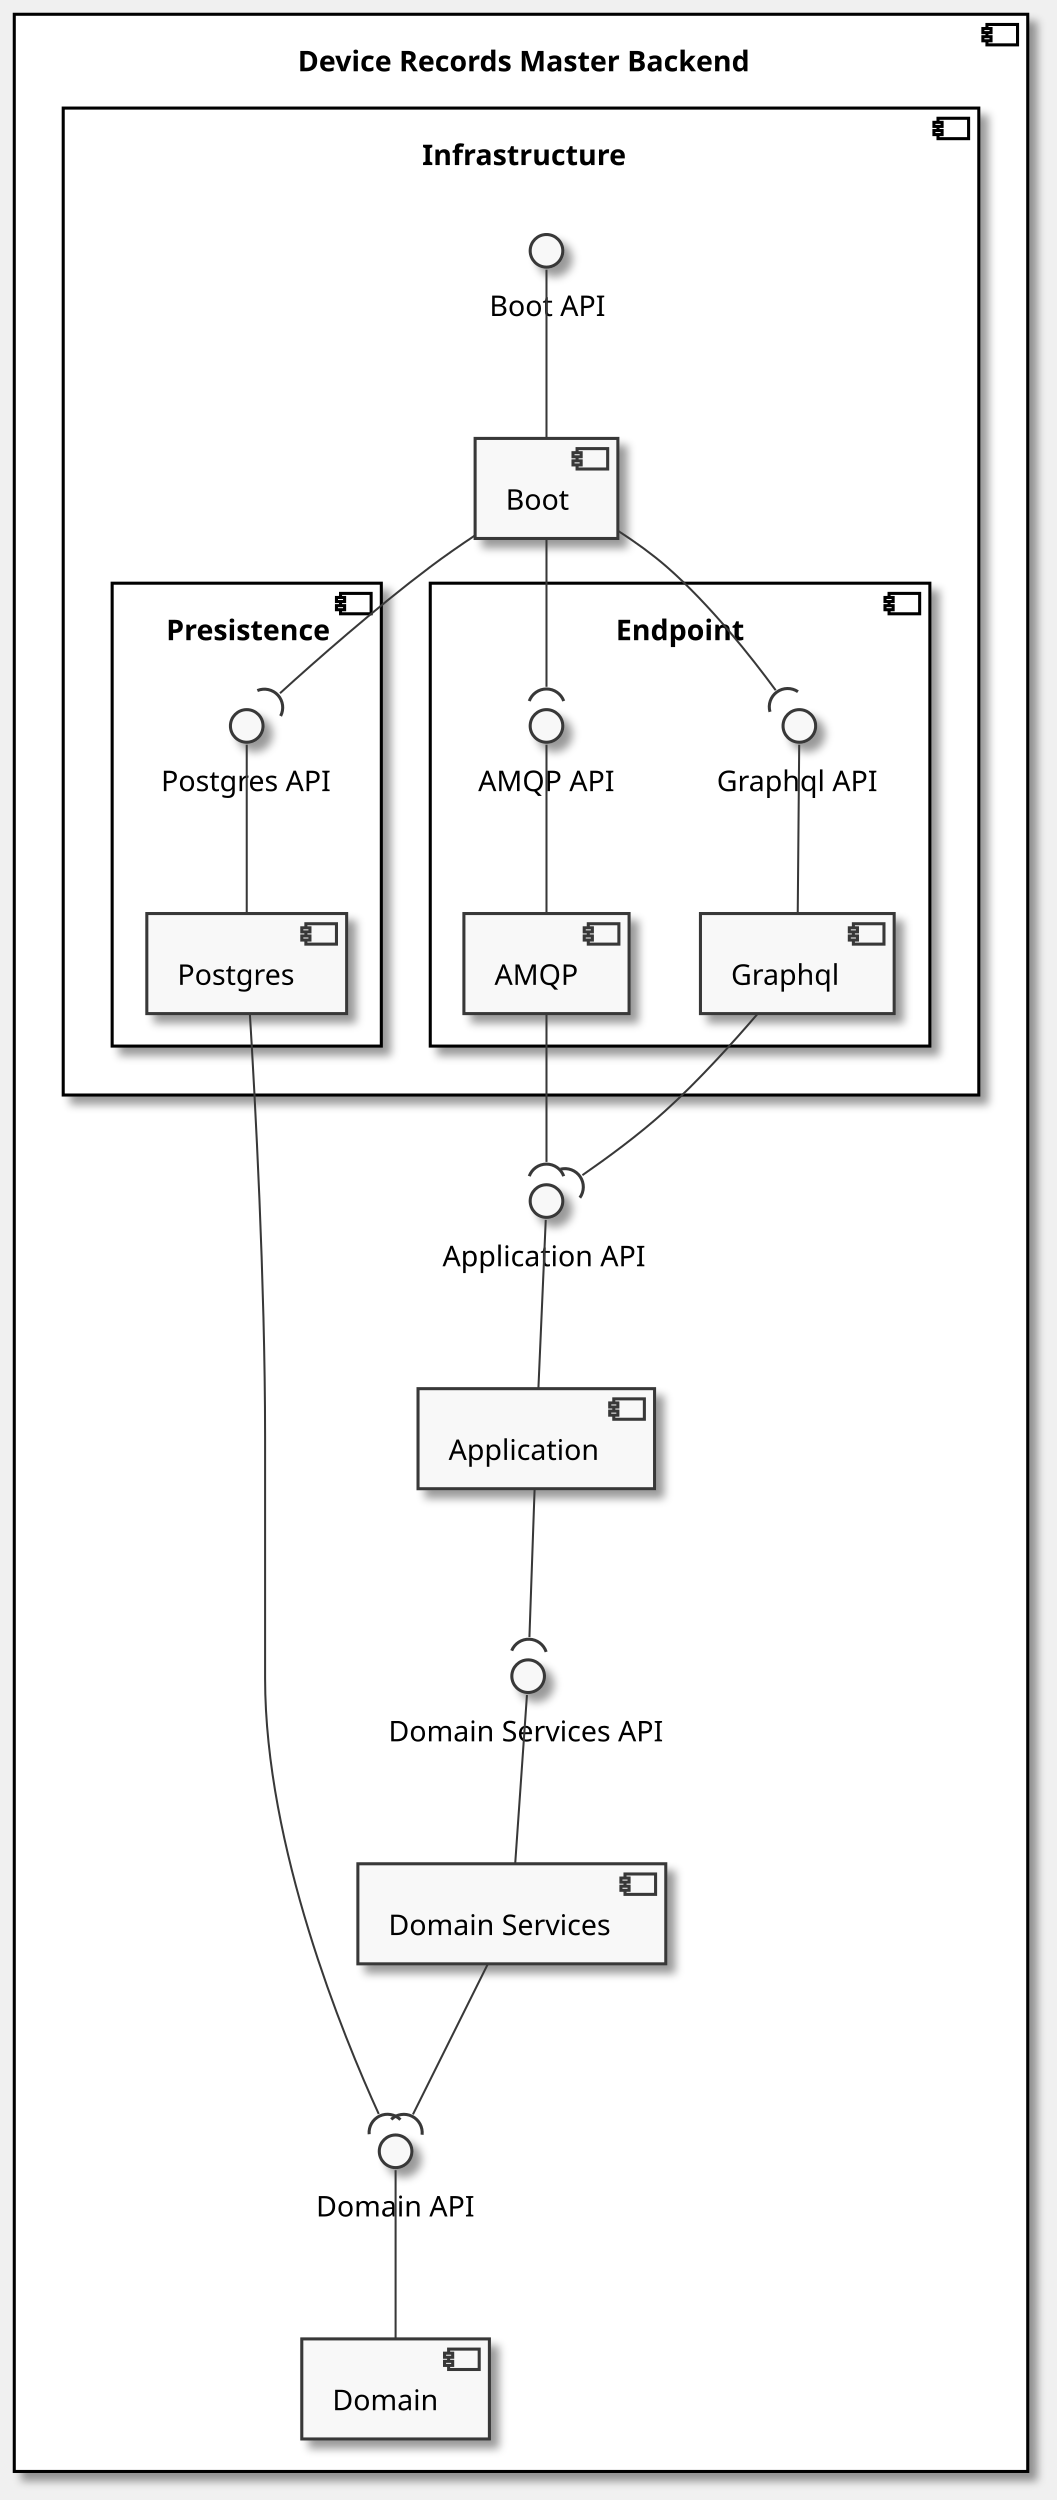
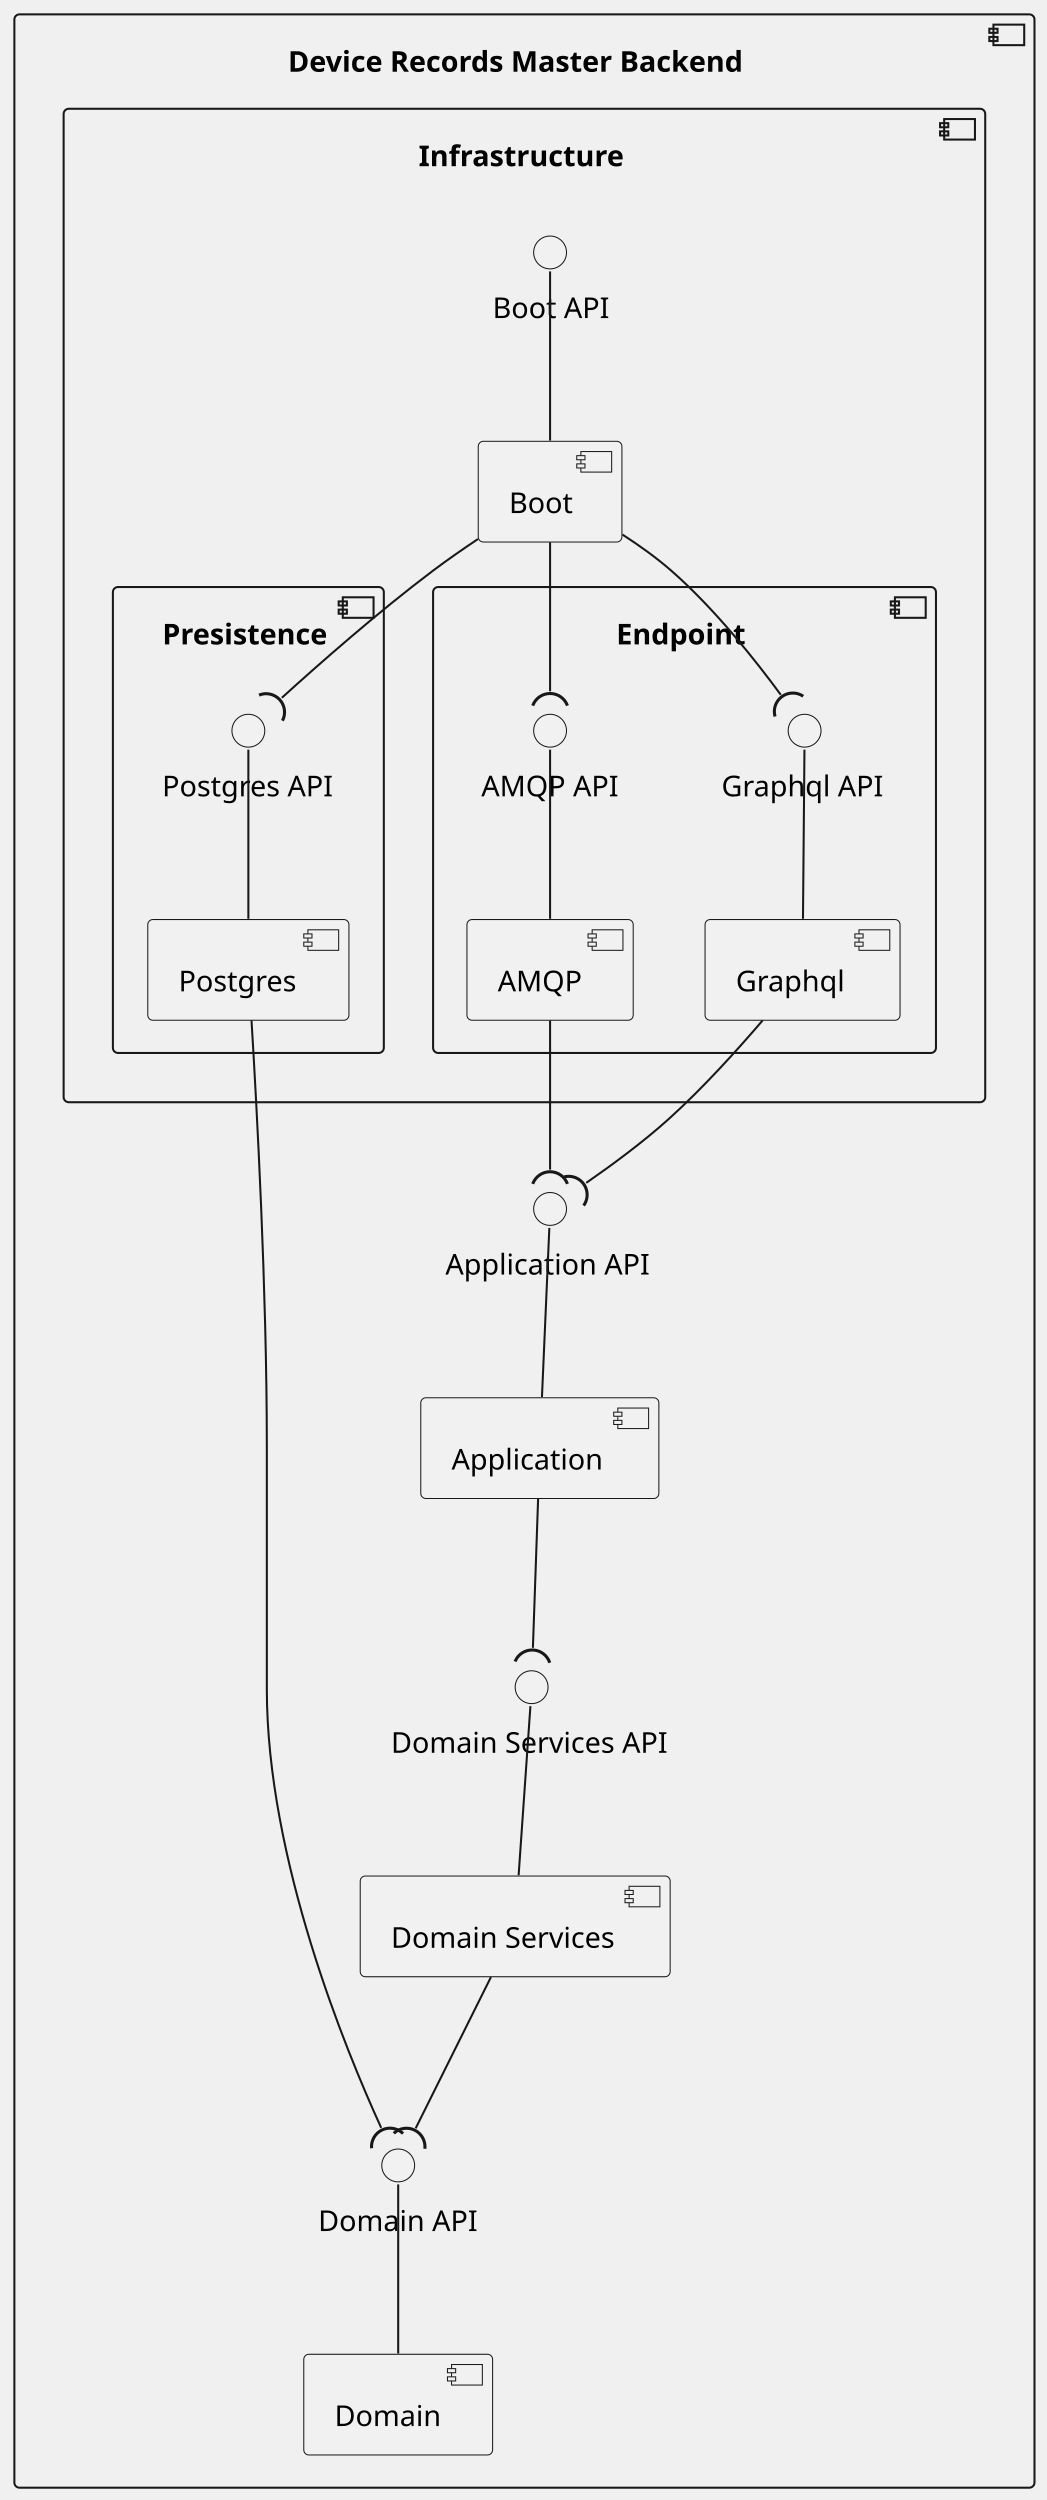
- <svg xmlns="http://www.w3.org/2000/svg" contentScriptType="application/ecmascript" contentStyleType="text/css" height="1226px" preserveAspectRatio="none" style="width:518px;height:1226px;background:#FFFFFF;" version="1.1" viewBox="0 0 518 1226" width="518px" zoomAndPan="magnify">
-   <defs>
-     <filter height="300%" id="f4bh5ovp773ag" width="300%" x="-1" y="-1">
-       <feGaussianBlur result="blurOut" stdDeviation="2.0" />
-       <feColorMatrix in="blurOut" result="blurOut2" type="matrix" values="0 0 0 0 0 0 0 0 0 0 0 0 0 0 0 0 0 0 .4 0" />
-       <feOffset dx="4.0" dy="4.0" in="blurOut2" result="blurOut3" />
-       <feBlend in="SourceGraphic" in2="blurOut3" mode="normal" />
-     </filter>
-   </defs>
+ <svg xmlns="http://www.w3.org/2000/svg" contentStyleType="text/css" height="1218px" preserveAspectRatio="none" style="width:510px;height:1218px;background:#FFFFFF;" version="1.1" viewBox="0 0 510 1218" width="510px" zoomAndPan="magnify">
+   <defs />
  <g>
-     <rect fill="#FFFFFF" filter="url(#f4bh5ovp773ag)" height="1205" style="stroke:#000000;stroke-width:1.5;" width="497" x="7" y="7" />
-     <rect fill="#FFFFFF" height="10" style="stroke:#000000;stroke-width:1.5;" width="15" x="484" y="12" />
-     <rect fill="#FFFFFF" height="2" style="stroke:#000000;stroke-width:1.5;" width="4" x="482" y="14" />
-     <rect fill="#FFFFFF" height="2" style="stroke:#000000;stroke-width:1.5;" width="4" x="482" y="18" />
-     <text fill="#000000" font-family="sans-serif" font-size="14" font-weight="bold" lengthAdjust="spacing" textLength="219" x="146" y="34.966">Device Records Master Backend</text>
-     <rect fill="#FFFFFF" filter="url(#f4bh5ovp773ag)" height="484" style="stroke:#000000;stroke-width:1.5;" width="449" x="31" y="53" />
-     <rect fill="#FFFFFF" height="10" style="stroke:#000000;stroke-width:1.5;" width="15" x="460" y="58" />
-     <rect fill="#FFFFFF" height="2" style="stroke:#000000;stroke-width:1.5;" width="4" x="458" y="60" />
-     <rect fill="#FFFFFF" height="2" style="stroke:#000000;stroke-width:1.5;" width="4" x="458" y="64" />
-     <text fill="#000000" font-family="sans-serif" font-size="14" font-weight="bold" lengthAdjust="spacing" textLength="97" x="207" y="80.966">Infrastructure</text>
-     <rect fill="#FFFFFF" filter="url(#f4bh5ovp773ag)" height="227" style="stroke:#000000;stroke-width:1.5;" width="132" x="55" y="286" />
-     <rect fill="#FFFFFF" height="10" style="stroke:#000000;stroke-width:1.5;" width="15" x="167" y="291" />
-     <rect fill="#FFFFFF" height="2" style="stroke:#000000;stroke-width:1.5;" width="4" x="165" y="293" />
-     <rect fill="#FFFFFF" height="2" style="stroke:#000000;stroke-width:1.5;" width="4" x="165" y="297" />
-     <text fill="#000000" font-family="sans-serif" font-size="14" font-weight="bold" lengthAdjust="spacing" textLength="79" x="81.5" y="313.966">Presistence</text>
-     <rect fill="#FFFFFF" filter="url(#f4bh5ovp773ag)" height="227" style="stroke:#000000;stroke-width:1.5;" width="245" x="211" y="286" />
-     <rect fill="#FFFFFF" height="10" style="stroke:#000000;stroke-width:1.5;" width="15" x="436" y="291" />
-     <rect fill="#FFFFFF" height="2" style="stroke:#000000;stroke-width:1.5;" width="4" x="434" y="293" />
-     <rect fill="#FFFFFF" height="2" style="stroke:#000000;stroke-width:1.5;" width="4" x="434" y="297" />
-     <text fill="#000000" font-family="sans-serif" font-size="14" font-weight="bold" lengthAdjust="spacing" textLength="63" x="302" y="313.966">Endpoint</text>
-     <rect fill="#F8F8F8" filter="url(#f4bh5ovp773ag)" height="49.068" style="stroke:#383838;stroke-width:1.5;" width="116" x="205" y="681" />
-     <rect fill="#F8F8F8" height="10" style="stroke:#383838;stroke-width:1.5;" width="15" x="301" y="686" />
-     <rect fill="#F8F8F8" height="2" style="stroke:#383838;stroke-width:1.5;" width="4" x="299" y="688" />
-     <rect fill="#F8F8F8" height="2" style="stroke:#383838;stroke-width:1.5;" width="4" x="299" y="692" />
-     <text fill="#000000" font-family="sans-serif" font-size="14" lengthAdjust="spacing" textLength="76" x="220" y="715.966">Application</text>
-     <rect fill="#F8F8F8" filter="url(#f4bh5ovp773ag)" height="49.068" style="stroke:#383838;stroke-width:1.5;" width="92" x="148" y="1147" />
-     <rect fill="#F8F8F8" height="10" style="stroke:#383838;stroke-width:1.5;" width="15" x="220" y="1152" />
-     <rect fill="#F8F8F8" height="2" style="stroke:#383838;stroke-width:1.5;" width="4" x="218" y="1154" />
-     <rect fill="#F8F8F8" height="2" style="stroke:#383838;stroke-width:1.5;" width="4" x="218" y="1158" />
-     <text fill="#000000" font-family="sans-serif" font-size="14" lengthAdjust="spacing" textLength="52" x="163" y="1181.966">Domain</text>
-     <rect fill="#F8F8F8" filter="url(#f4bh5ovp773ag)" height="49.068" style="stroke:#383838;stroke-width:1.5;" width="151" x="175.5" y="914" />
-     <rect fill="#F8F8F8" height="10" style="stroke:#383838;stroke-width:1.5;" width="15" x="306.5" y="919" />
-     <rect fill="#F8F8F8" height="2" style="stroke:#383838;stroke-width:1.5;" width="4" x="304.5" y="921" />
-     <rect fill="#F8F8F8" height="2" style="stroke:#383838;stroke-width:1.5;" width="4" x="304.5" y="925" />
-     <text fill="#000000" font-family="sans-serif" font-size="14" lengthAdjust="spacing" textLength="111" x="190.5" y="948.966">Domain Services</text>
-     <ellipse cx="268" cy="589" fill="#F8F8F8" filter="url(#f4bh5ovp773ag)" rx="8" ry="8" style="stroke:#383838;stroke-width:1.5;" />
-     <text fill="#000000" font-family="sans-serif" font-size="14" lengthAdjust="spacing" textLength="102" x="217" y="620.966">Application API</text>
-     <ellipse cx="194" cy="1055" fill="#F8F8F8" filter="url(#f4bh5ovp773ag)" rx="8" ry="8" style="stroke:#383838;stroke-width:1.5;" />
-     <text fill="#000000" font-family="sans-serif" font-size="14" lengthAdjust="spacing" textLength="78" x="155" y="1086.966">Domain API</text>
-     <ellipse cx="259" cy="822" fill="#F8F8F8" filter="url(#f4bh5ovp773ag)" rx="8" ry="8" style="stroke:#383838;stroke-width:1.5;" />
-     <text fill="#000000" font-family="sans-serif" font-size="14" lengthAdjust="spacing" textLength="137" x="190.5" y="853.966">Domain Services API</text>
-     <rect fill="#F8F8F8" filter="url(#f4bh5ovp773ag)" height="49.068" style="stroke:#383838;stroke-width:1.5;" width="70" x="233" y="215" />
-     <rect fill="#F8F8F8" height="10" style="stroke:#383838;stroke-width:1.5;" width="15" x="283" y="220" />
-     <rect fill="#F8F8F8" height="2" style="stroke:#383838;stroke-width:1.5;" width="4" x="281" y="222" />
-     <rect fill="#F8F8F8" height="2" style="stroke:#383838;stroke-width:1.5;" width="4" x="281" y="226" />
-     <text fill="#000000" font-family="sans-serif" font-size="14" lengthAdjust="spacing" textLength="30" x="248" y="249.966">Boot</text>
-     <ellipse cx="268" cy="123" fill="#F8F8F8" filter="url(#f4bh5ovp773ag)" rx="8" ry="8" style="stroke:#383838;stroke-width:1.5;" />
-     <text fill="#000000" font-family="sans-serif" font-size="14" lengthAdjust="spacing" textLength="56" x="240" y="154.966">Boot API</text>
-     <rect fill="#F8F8F8" filter="url(#f4bh5ovp773ag)" height="49.068" style="stroke:#383838;stroke-width:1.5;" width="98" x="72" y="448" />
-     <rect fill="#F8F8F8" height="10" style="stroke:#383838;stroke-width:1.5;" width="15" x="150" y="453" />
-     <rect fill="#F8F8F8" height="2" style="stroke:#383838;stroke-width:1.5;" width="4" x="148" y="455" />
-     <rect fill="#F8F8F8" height="2" style="stroke:#383838;stroke-width:1.5;" width="4" x="148" y="459" />
-     <text fill="#000000" font-family="sans-serif" font-size="14" lengthAdjust="spacing" textLength="58" x="87" y="482.966">Postgres</text>
-     <ellipse cx="121" cy="356" fill="#F8F8F8" filter="url(#f4bh5ovp773ag)" rx="8" ry="8" style="stroke:#383838;stroke-width:1.5;" />
-     <text fill="#000000" font-family="sans-serif" font-size="14" lengthAdjust="spacing" textLength="84" x="79" y="387.966">Postgres API</text>
-     <rect fill="#F8F8F8" filter="url(#f4bh5ovp773ag)" height="49.068" style="stroke:#383838;stroke-width:1.5;" width="95" x="343.5" y="448" />
-     <rect fill="#F8F8F8" height="10" style="stroke:#383838;stroke-width:1.5;" width="15" x="418.5" y="453" />
-     <rect fill="#F8F8F8" height="2" style="stroke:#383838;stroke-width:1.5;" width="4" x="416.5" y="455" />
-     <rect fill="#F8F8F8" height="2" style="stroke:#383838;stroke-width:1.5;" width="4" x="416.5" y="459" />
-     <text fill="#000000" font-family="sans-serif" font-size="14" lengthAdjust="spacing" textLength="55" x="358.5" y="482.966">Graphql</text>
-     <rect fill="#F8F8F8" filter="url(#f4bh5ovp773ag)" height="49.068" style="stroke:#383838;stroke-width:1.5;" width="81" x="227.5" y="448" />
-     <rect fill="#F8F8F8" height="10" style="stroke:#383838;stroke-width:1.5;" width="15" x="288.5" y="453" />
-     <rect fill="#F8F8F8" height="2" style="stroke:#383838;stroke-width:1.5;" width="4" x="286.5" y="455" />
-     <rect fill="#F8F8F8" height="2" style="stroke:#383838;stroke-width:1.5;" width="4" x="286.5" y="459" />
-     <text fill="#000000" font-family="sans-serif" font-size="14" lengthAdjust="spacing" textLength="41" x="242.5" y="482.966">AMQP</text>
-     <ellipse cx="392" cy="356" fill="#F8F8F8" filter="url(#f4bh5ovp773ag)" rx="8" ry="8" style="stroke:#383838;stroke-width:1.5;" />
-     <text fill="#000000" font-family="sans-serif" font-size="14" lengthAdjust="spacing" textLength="81" x="351.5" y="387.966">Graphql API</text>
-     <ellipse cx="268" cy="356" fill="#F8F8F8" filter="url(#f4bh5ovp773ag)" rx="8" ry="8" style="stroke:#383838;stroke-width:1.5;" />
-     <text fill="#000000" font-family="sans-serif" font-size="14" lengthAdjust="spacing" textLength="67" x="234.5" y="387.966">AMQP API</text>
-     <path d="M391.93,365.23 C391.78,382.26 391.43,421.89 391.21,447.65 " fill="none" id="GRAPH_API-GRAPH" style="stroke:#383838;stroke-width:1.0;" />
-     <path d="M194,1064.23 C194,1081.26 194,1120.89 194,1146.65 " fill="none" id="DOM_API-DOM" style="stroke:#383838;stroke-width:1.0;" />
-     <path d="M258.42,831.23 C257.24,848.26 254.47,887.89 252.67,913.65 " fill="none" id="DOM_SERV_API-DOM_SERV" style="stroke:#383838;stroke-width:1.0;" />
-     <path d="M121,365.23 C121,382.26 121,421.89 121,447.65 " fill="none" id="POSTG_API-POSTG" style="stroke:#383838;stroke-width:1.0;" />
-     <path d="M268,365.23 C268,382.26 268,421.89 268,447.65 " fill="none" id="AMQP_API-AMQP" style="stroke:#383838;stroke-width:1.0;" />
-     <path d="M267.64,598.23 C266.9,615.26 265.17,654.89 264.04,680.65 " fill="none" id="APP_API-APP" style="stroke:#383838;stroke-width:1.0;" />
-     <path d="M268,132.23 C268,149.26 268,188.89 268,214.65 " fill="none" id="BOOT_API-BOOT" style="stroke:#383838;stroke-width:1.0;" />
-     <path d="M268,497.22 C268,518.8 268,550.18 268,569.82 " fill="none" id="AMQP-to-APP_API" style="stroke:#383838;stroke-width:1.0;" />
-     <path d="M276.457,576.792 A9,9 0 0 0 259.543 576.792" style="stroke:#383838;stroke-width:1.5;fill:none;" />
-     <path d="M122.53,497.1 C125.09,538.89 130,628.65 130,704.5 C130,704.5 130,704.5 130,823 C130,905.54 168.42,998.85 185.73,1036.69 " fill="none" id="POSTG-to-DOM_API" style="stroke:#383838;stroke-width:1.0;" />
-     <path d="M196.365,1039.477 A9,9 0 0 0 181.034 1046.623" style="stroke:#383838;stroke-width:1.5;fill:none;" />
-     <path d="M371.58,497.12 C359.19,511.6 342.42,530.14 326,545 C313.24,556.55 297.48,568.08 285.61,576.29 " fill="none" id="GRAPH-to-APP_API" style="stroke:#383838;stroke-width:1.0;" />
-     <path d="M284.356,587.369 A9,9 0 0 0 274.857 573.374" style="stroke:#383838;stroke-width:1.5;fill:none;" />
-     <path d="M262.17,730.22 C261.42,751.8 260.32,783.18 259.63,802.82 " fill="none" id="APP-to-DOM_SERV_API" style="stroke:#383838;stroke-width:1.0;" />
-     <path d="M267.842,810.096 A9,9 0 0 0 250.938 809.491" style="stroke:#383838;stroke-width:1.5;fill:none;" />
-     <path d="M239.19,963.22 C228.25,985.2 212.24,1017.36 202.51,1036.91 " fill="none" id="DOM_SERV-to-DOM_API" style="stroke:#383838;stroke-width:1.0;" />
-     <path d="M206.993,1046.882 A9,9 0 0 0 191.85 1039.347" style="stroke:#383838;stroke-width:1.5;fill:none;" />
-     <path d="M303.26,260.44 C311.4,265.71 319.78,271.69 327,278 C348.12,296.45 368.28,321.99 380.4,338.5 " fill="none" id="BOOT-to-GRAPH_API" style="stroke:#383838;stroke-width:1.0;" />
-     <path d="M391.324,339.21 A9,9 0 0 0 377.598 349.094" style="stroke:#383838;stroke-width:1.5;fill:none;" />
-     <path d="M232.86,262.62 C225.52,267.52 217.91,272.8 211,278 C184.17,298.18 154.95,323.94 137.31,339.96 " fill="none" id="BOOT-to-POSTG_API" style="stroke:#383838;stroke-width:1.0;" />
-     <path d="M137.619,351.133 A9,9 0 0 0 126.203 338.652" style="stroke:#383838;stroke-width:1.5;fill:none;" />
-     <path d="M268,264.22 C268,285.8 268,317.18 268,336.82 " fill="none" id="BOOT-to-AMQP_API" style="stroke:#383838;stroke-width:1.0;" />
-     <path d="M276.457,343.792 A9,9 0 0 0 259.543 343.792" style="stroke:#383838;stroke-width:1.5;fill:none;" />
+     <g id="cluster_Device Records Master Backend">
+       <rect height="1205" rx="2.5" ry="2.5" style="stroke:#181818;stroke-width:1.0;fill:none;" width="497" x="7" y="7" />
+       <rect height="10" style="stroke:#181818;stroke-width:1.0;fill:none;" width="15" x="484" y="12" />
+       <rect height="2" style="stroke:#181818;stroke-width:1.0;fill:none;" width="4" x="482" y="14" />
+       <rect height="2" style="stroke:#181818;stroke-width:1.0;fill:none;" width="4" x="482" y="18" />
+       <text fill="#000000" font-family="sans-serif" font-size="14" font-weight="bold" lengthAdjust="spacing" textLength="230.375" x="140.312" y="34.966">Device Records Master Backend</text>
+     </g>
+     <g id="cluster_INFRA">
+       <rect height="484" rx="2.5" ry="2.5" style="stroke:#181818;stroke-width:1.0;fill:none;" width="449" x="31" y="53" />
+       <rect height="10" style="stroke:#181818;stroke-width:1.0;fill:none;" width="15" x="460" y="58" />
+       <rect height="2" style="stroke:#181818;stroke-width:1.0;fill:none;" width="4" x="458" y="60" />
+       <rect height="2" style="stroke:#181818;stroke-width:1.0;fill:none;" width="4" x="458" y="64" />
+       <text fill="#000000" font-family="sans-serif" font-size="14" font-weight="bold" lengthAdjust="spacing" textLength="103.125" x="203.938" y="80.966">Infrastructure</text>
+     </g>
+     <g id="cluster_PERSIST">
+       <rect height="227" rx="2.5" ry="2.5" style="stroke:#181818;stroke-width:1.0;fill:none;" width="132" x="55" y="286" />
+       <rect height="10" style="stroke:#181818;stroke-width:1.0;fill:none;" width="15" x="167" y="291" />
+       <rect height="2" style="stroke:#181818;stroke-width:1.0;fill:none;" width="4" x="165" y="293" />
+       <rect height="2" style="stroke:#181818;stroke-width:1.0;fill:none;" width="4" x="165" y="297" />
+       <text fill="#000000" font-family="sans-serif" font-size="14" font-weight="bold" lengthAdjust="spacing" textLength="83.812" x="79.094" y="313.966">Presistence</text>
+     </g>
+     <g id="cluster_ENDPOINT">
+       <rect height="227" rx="2.5" ry="2.5" style="stroke:#181818;stroke-width:1.0;fill:none;" width="245" x="211" y="286" />
+       <rect height="10" style="stroke:#181818;stroke-width:1.0;fill:none;" width="15" x="436" y="291" />
+       <rect height="2" style="stroke:#181818;stroke-width:1.0;fill:none;" width="4" x="434" y="293" />
+       <rect height="2" style="stroke:#181818;stroke-width:1.0;fill:none;" width="4" x="434" y="297" />
+       <text fill="#000000" font-family="sans-serif" font-size="14" font-weight="bold" lengthAdjust="spacing" textLength="66.5" x="300.25" y="313.966">Endpoint</text>
+     </g>
+     <g id="elem_APP">
+       <rect fill="#F1F1F1" height="49.068" rx="2.5" ry="2.5" style="stroke:#181818;stroke-width:0.5;" width="116" x="205" y="681" />
+       <rect fill="#F1F1F1" height="10" style="stroke:#181818;stroke-width:0.5;" width="15" x="301" y="686" />
+       <rect fill="#F1F1F1" height="2" style="stroke:#181818;stroke-width:0.5;" width="4" x="299" y="688" />
+       <rect fill="#F1F1F1" height="2" style="stroke:#181818;stroke-width:0.5;" width="4" x="299" y="692" />
+       <text fill="#000000" font-family="sans-serif" font-size="14" lengthAdjust="spacing" textLength="76" x="220" y="715.966">Application</text>
+     </g>
+     <g id="elem_DOM">
+       <rect fill="#F1F1F1" height="49.068" rx="2.5" ry="2.5" style="stroke:#181818;stroke-width:0.5;" width="92" x="148" y="1147" />
+       <rect fill="#F1F1F1" height="10" style="stroke:#181818;stroke-width:0.5;" width="15" x="220" y="1152" />
+       <rect fill="#F1F1F1" height="2" style="stroke:#181818;stroke-width:0.5;" width="4" x="218" y="1154" />
+       <rect fill="#F1F1F1" height="2" style="stroke:#181818;stroke-width:0.5;" width="4" x="218" y="1158" />
+       <text fill="#000000" font-family="sans-serif" font-size="14" lengthAdjust="spacing" textLength="52" x="163" y="1181.966">Domain</text>
+     </g>
+     <g id="elem_DOM_SERV">
+       <rect fill="#F1F1F1" height="49.068" rx="2.5" ry="2.5" style="stroke:#181818;stroke-width:0.5;" width="151" x="175.5" y="914" />
+       <rect fill="#F1F1F1" height="10" style="stroke:#181818;stroke-width:0.5;" width="15" x="306.5" y="919" />
+       <rect fill="#F1F1F1" height="2" style="stroke:#181818;stroke-width:0.5;" width="4" x="304.5" y="921" />
+       <rect fill="#F1F1F1" height="2" style="stroke:#181818;stroke-width:0.5;" width="4" x="304.5" y="925" />
+       <text fill="#000000" font-family="sans-serif" font-size="14" lengthAdjust="spacing" textLength="111" x="190.5" y="948.966">Domain Services</text>
+     </g>
+     <g id="elem_APP_API">
+       <ellipse cx="268" cy="589" fill="#F1F1F1" rx="8" ry="8" style="stroke:#181818;stroke-width:0.5;" />
+       <text fill="#000000" font-family="sans-serif" font-size="14" lengthAdjust="spacing" textLength="102" x="217" y="620.966">Application API</text>
+     </g>
+     <g id="elem_DOM_API">
+       <ellipse cx="194" cy="1055" fill="#F1F1F1" rx="8" ry="8" style="stroke:#181818;stroke-width:0.5;" />
+       <text fill="#000000" font-family="sans-serif" font-size="14" lengthAdjust="spacing" textLength="78" x="155" y="1086.966">Domain API</text>
+     </g>
+     <g id="elem_DOM_SERV_API">
+       <ellipse cx="259" cy="822" fill="#F1F1F1" rx="8" ry="8" style="stroke:#181818;stroke-width:0.5;" />
+       <text fill="#000000" font-family="sans-serif" font-size="14" lengthAdjust="spacing" textLength="137" x="190.5" y="853.966">Domain Services API</text>
+     </g>
+     <g id="elem_BOOT">
+       <rect fill="#F1F1F1" height="49.068" rx="2.5" ry="2.5" style="stroke:#181818;stroke-width:0.5;" width="70" x="233" y="215" />
+       <rect fill="#F1F1F1" height="10" style="stroke:#181818;stroke-width:0.5;" width="15" x="283" y="220" />
+       <rect fill="#F1F1F1" height="2" style="stroke:#181818;stroke-width:0.5;" width="4" x="281" y="222" />
+       <rect fill="#F1F1F1" height="2" style="stroke:#181818;stroke-width:0.5;" width="4" x="281" y="226" />
+       <text fill="#000000" font-family="sans-serif" font-size="14" lengthAdjust="spacing" textLength="30" x="248" y="249.966">Boot</text>
+     </g>
+     <g id="elem_BOOT_API">
+       <ellipse cx="268" cy="123" fill="#F1F1F1" rx="8" ry="8" style="stroke:#181818;stroke-width:0.5;" />
+       <text fill="#000000" font-family="sans-serif" font-size="14" lengthAdjust="spacing" textLength="56" x="240" y="154.966">Boot API</text>
+     </g>
+     <g id="elem_POSTG">
+       <rect fill="#F1F1F1" height="49.068" rx="2.5" ry="2.5" style="stroke:#181818;stroke-width:0.5;" width="98" x="72" y="448" />
+       <rect fill="#F1F1F1" height="10" style="stroke:#181818;stroke-width:0.5;" width="15" x="150" y="453" />
+       <rect fill="#F1F1F1" height="2" style="stroke:#181818;stroke-width:0.5;" width="4" x="148" y="455" />
+       <rect fill="#F1F1F1" height="2" style="stroke:#181818;stroke-width:0.5;" width="4" x="148" y="459" />
+       <text fill="#000000" font-family="sans-serif" font-size="14" lengthAdjust="spacing" textLength="58" x="87" y="482.966">Postgres</text>
+     </g>
+     <g id="elem_POSTG_API">
+       <ellipse cx="121" cy="356" fill="#F1F1F1" rx="8" ry="8" style="stroke:#181818;stroke-width:0.5;" />
+       <text fill="#000000" font-family="sans-serif" font-size="14" lengthAdjust="spacing" textLength="84" x="79" y="387.966">Postgres API</text>
+     </g>
+     <g id="elem_GRAPH">
+       <rect fill="#F1F1F1" height="49.068" rx="2.5" ry="2.5" style="stroke:#181818;stroke-width:0.5;" width="95" x="343.5" y="448" />
+       <rect fill="#F1F1F1" height="10" style="stroke:#181818;stroke-width:0.5;" width="15" x="418.5" y="453" />
+       <rect fill="#F1F1F1" height="2" style="stroke:#181818;stroke-width:0.5;" width="4" x="416.5" y="455" />
+       <rect fill="#F1F1F1" height="2" style="stroke:#181818;stroke-width:0.5;" width="4" x="416.5" y="459" />
+       <text fill="#000000" font-family="sans-serif" font-size="14" lengthAdjust="spacing" textLength="55" x="358.5" y="482.966">Graphql</text>
+     </g>
+     <g id="elem_AMQP">
+       <rect fill="#F1F1F1" height="49.068" rx="2.5" ry="2.5" style="stroke:#181818;stroke-width:0.5;" width="81" x="227.5" y="448" />
+       <rect fill="#F1F1F1" height="10" style="stroke:#181818;stroke-width:0.5;" width="15" x="288.5" y="453" />
+       <rect fill="#F1F1F1" height="2" style="stroke:#181818;stroke-width:0.5;" width="4" x="286.5" y="455" />
+       <rect fill="#F1F1F1" height="2" style="stroke:#181818;stroke-width:0.5;" width="4" x="286.5" y="459" />
+       <text fill="#000000" font-family="sans-serif" font-size="14" lengthAdjust="spacing" textLength="41" x="242.5" y="482.966">AMQP</text>
+     </g>
+     <g id="elem_GRAPH_API">
+       <ellipse cx="392" cy="356" fill="#F1F1F1" rx="8" ry="8" style="stroke:#181818;stroke-width:0.5;" />
+       <text fill="#000000" font-family="sans-serif" font-size="14" lengthAdjust="spacing" textLength="81" x="351.5" y="387.966">Graphql API</text>
+     </g>
+     <g id="elem_AMQP_API">
+       <ellipse cx="268" cy="356" fill="#F1F1F1" rx="8" ry="8" style="stroke:#181818;stroke-width:0.5;" />
+       <text fill="#000000" font-family="sans-serif" font-size="14" lengthAdjust="spacing" textLength="67" x="234.5" y="387.966">AMQP API</text>
+     </g>
+     <g id="link_GRAPH_API_GRAPH">
+       <path d="M391.93,365.23 C391.78,382.26 391.43,421.89 391.21,447.65 " fill="none" id="GRAPH_API-GRAPH" style="stroke:#181818;stroke-width:1.0;" />
+     </g>
+     <g id="link_DOM_API_DOM">
+       <path d="M194,1064.23 C194,1081.26 194,1120.89 194,1146.65 " fill="none" id="DOM_API-DOM" style="stroke:#181818;stroke-width:1.0;" />
+     </g>
+     <g id="link_DOM_SERV_API_DOM_SERV">
+       <path d="M258.42,831.23 C257.24,848.26 254.47,887.89 252.67,913.65 " fill="none" id="DOM_SERV_API-DOM_SERV" style="stroke:#181818;stroke-width:1.0;" />
+     </g>
+     <g id="link_POSTG_API_POSTG">
+       <path d="M121,365.23 C121,382.26 121,421.89 121,447.65 " fill="none" id="POSTG_API-POSTG" style="stroke:#181818;stroke-width:1.0;" />
+     </g>
+     <g id="link_AMQP_API_AMQP">
+       <path d="M268,365.23 C268,382.26 268,421.89 268,447.65 " fill="none" id="AMQP_API-AMQP" style="stroke:#181818;stroke-width:1.0;" />
+     </g>
+     <g id="link_APP_API_APP">
+       <path d="M267.64,598.23 C266.9,615.26 265.17,654.89 264.04,680.65 " fill="none" id="APP_API-APP" style="stroke:#181818;stroke-width:1.0;" />
+     </g>
+     <g id="link_BOOT_API_BOOT">
+       <path d="M268,132.23 C268,149.26 268,188.89 268,214.65 " fill="none" id="BOOT_API-BOOT" style="stroke:#181818;stroke-width:1.0;" />
+     </g>
+     <g id="link_AMQP_APP_API">
+       <path d="M268,497.22 C268,518.8 268,550.18 268,569.82 " fill="none" id="AMQP-to-APP_API" style="stroke:#181818;stroke-width:1.0;" />
+       <path d="M276.457,576.792 A9,9 0 0 0 259.543 576.792" fill="none" style="stroke:#181818;stroke-width:1.5;" />
+     </g>
+     <g id="link_POSTG_DOM_API">
+       <path d="M122.53,497.1 C125.09,538.89 130,628.65 130,704.5 C130,704.5 130,704.5 130,823 C130,905.54 168.42,998.85 185.73,1036.69 " fill="none" id="POSTG-to-DOM_API" style="stroke:#181818;stroke-width:1.0;" />
+       <path d="M196.365,1039.477 A9,9 0 0 0 181.034 1046.623" fill="none" style="stroke:#181818;stroke-width:1.5;" />
+     </g>
+     <g id="link_GRAPH_APP_API">
+       <path d="M371.58,497.12 C359.19,511.6 342.42,530.14 326,545 C313.24,556.55 297.48,568.08 285.61,576.29 " fill="none" id="GRAPH-to-APP_API" style="stroke:#181818;stroke-width:1.0;" />
+       <path d="M284.356,587.369 A9,9 0 0 0 274.857 573.374" fill="none" style="stroke:#181818;stroke-width:1.5;" />
+     </g>
+     <g id="link_APP_DOM_SERV_API">
+       <path d="M262.17,730.22 C261.42,751.8 260.32,783.18 259.63,802.82 " fill="none" id="APP-to-DOM_SERV_API" style="stroke:#181818;stroke-width:1.0;" />
+       <path d="M267.842,810.096 A9,9 0 0 0 250.938 809.491" fill="none" style="stroke:#181818;stroke-width:1.5;" />
+     </g>
+     <g id="link_DOM_SERV_DOM_API">
+       <path d="M239.19,963.22 C228.25,985.2 212.24,1017.36 202.51,1036.91 " fill="none" id="DOM_SERV-to-DOM_API" style="stroke:#181818;stroke-width:1.0;" />
+       <path d="M206.993,1046.882 A9,9 0 0 0 191.85 1039.347" fill="none" style="stroke:#181818;stroke-width:1.5;" />
+     </g>
+     <g id="link_BOOT_GRAPH_API">
+       <path d="M303.26,260.44 C311.4,265.71 319.78,271.69 327,278 C348.12,296.45 368.28,321.99 380.4,338.5 " fill="none" id="BOOT-to-GRAPH_API" style="stroke:#181818;stroke-width:1.0;" />
+       <path d="M391.324,339.21 A9,9 0 0 0 377.598 349.094" fill="none" style="stroke:#181818;stroke-width:1.5;" />
+     </g>
+     <g id="link_BOOT_POSTG_API">
+       <path d="M232.86,262.62 C225.52,267.52 217.91,272.8 211,278 C184.17,298.18 154.95,323.94 137.31,339.96 " fill="none" id="BOOT-to-POSTG_API" style="stroke:#181818;stroke-width:1.0;" />
+       <path d="M137.619,351.133 A9,9 0 0 0 126.203 338.652" fill="none" style="stroke:#181818;stroke-width:1.5;" />
+     </g>
+     <g id="link_BOOT_AMQP_API">
+       <path d="M268,264.22 C268,285.8 268,317.18 268,336.82 " fill="none" id="BOOT-to-AMQP_API" style="stroke:#181818;stroke-width:1.0;" />
+       <path d="M276.457,343.792 A9,9 0 0 0 259.543 343.792" fill="none" style="stroke:#181818;stroke-width:1.5;" />
+     </g>
  </g>
</svg>
